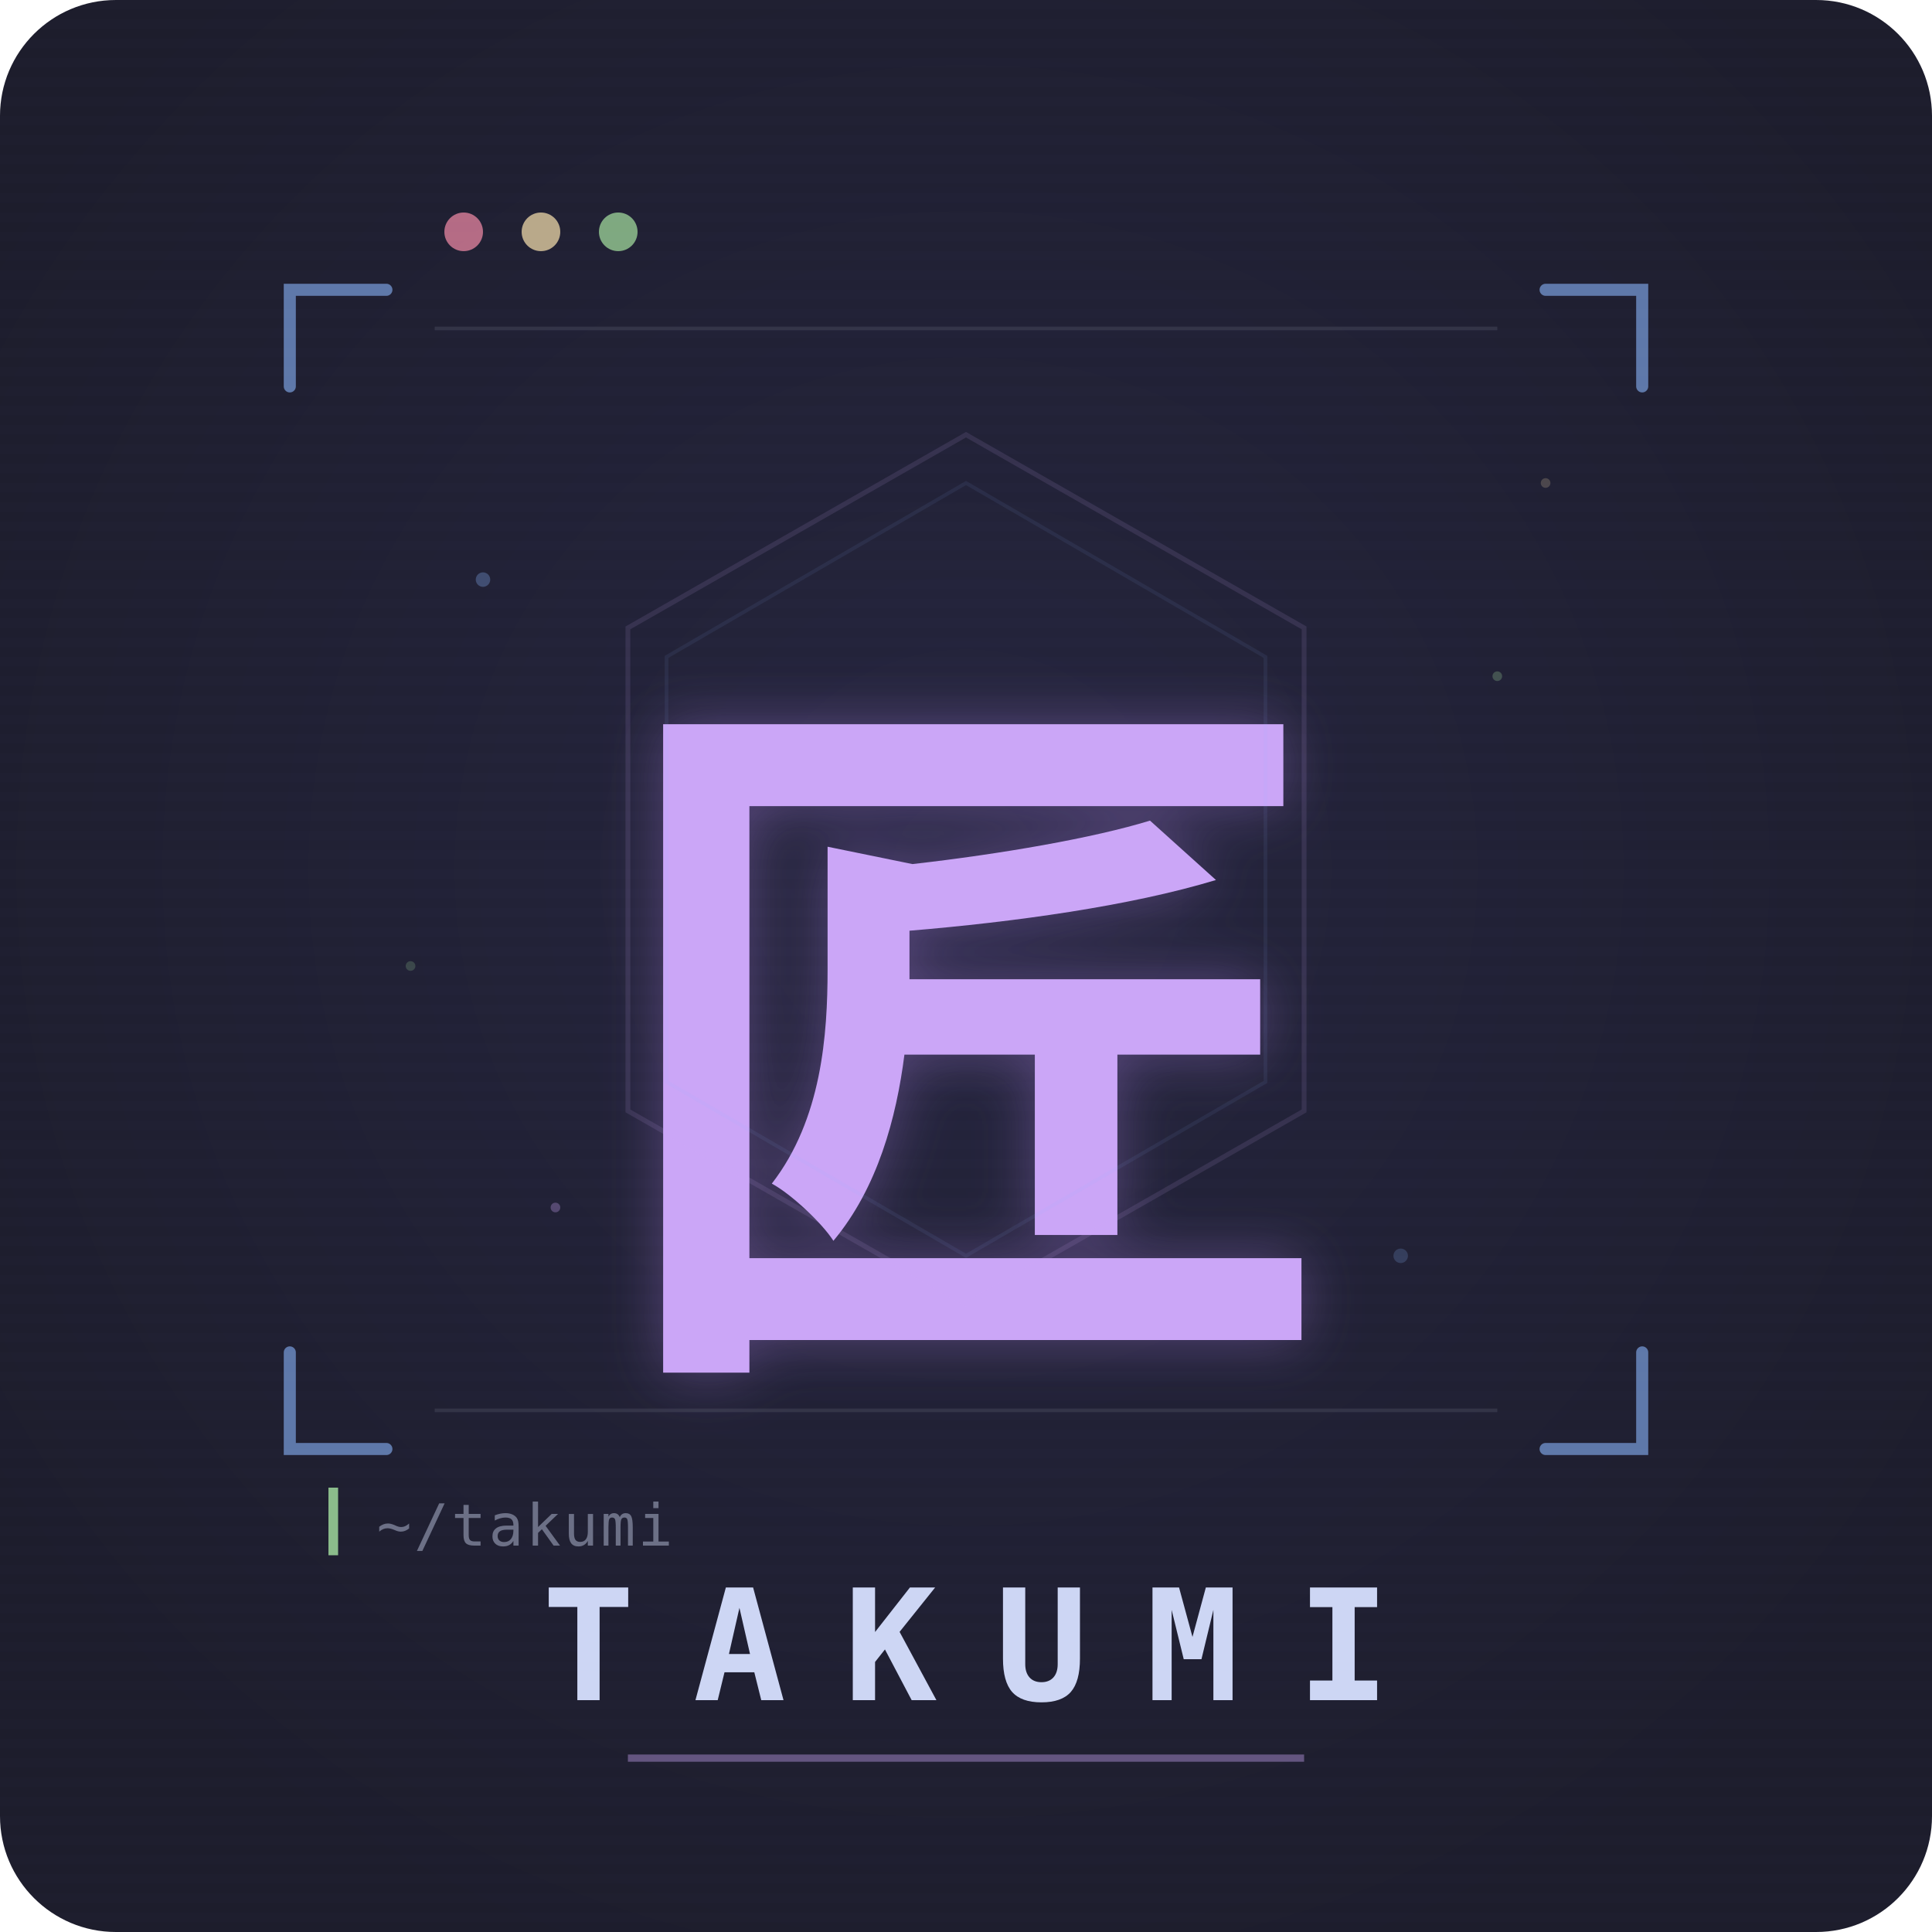
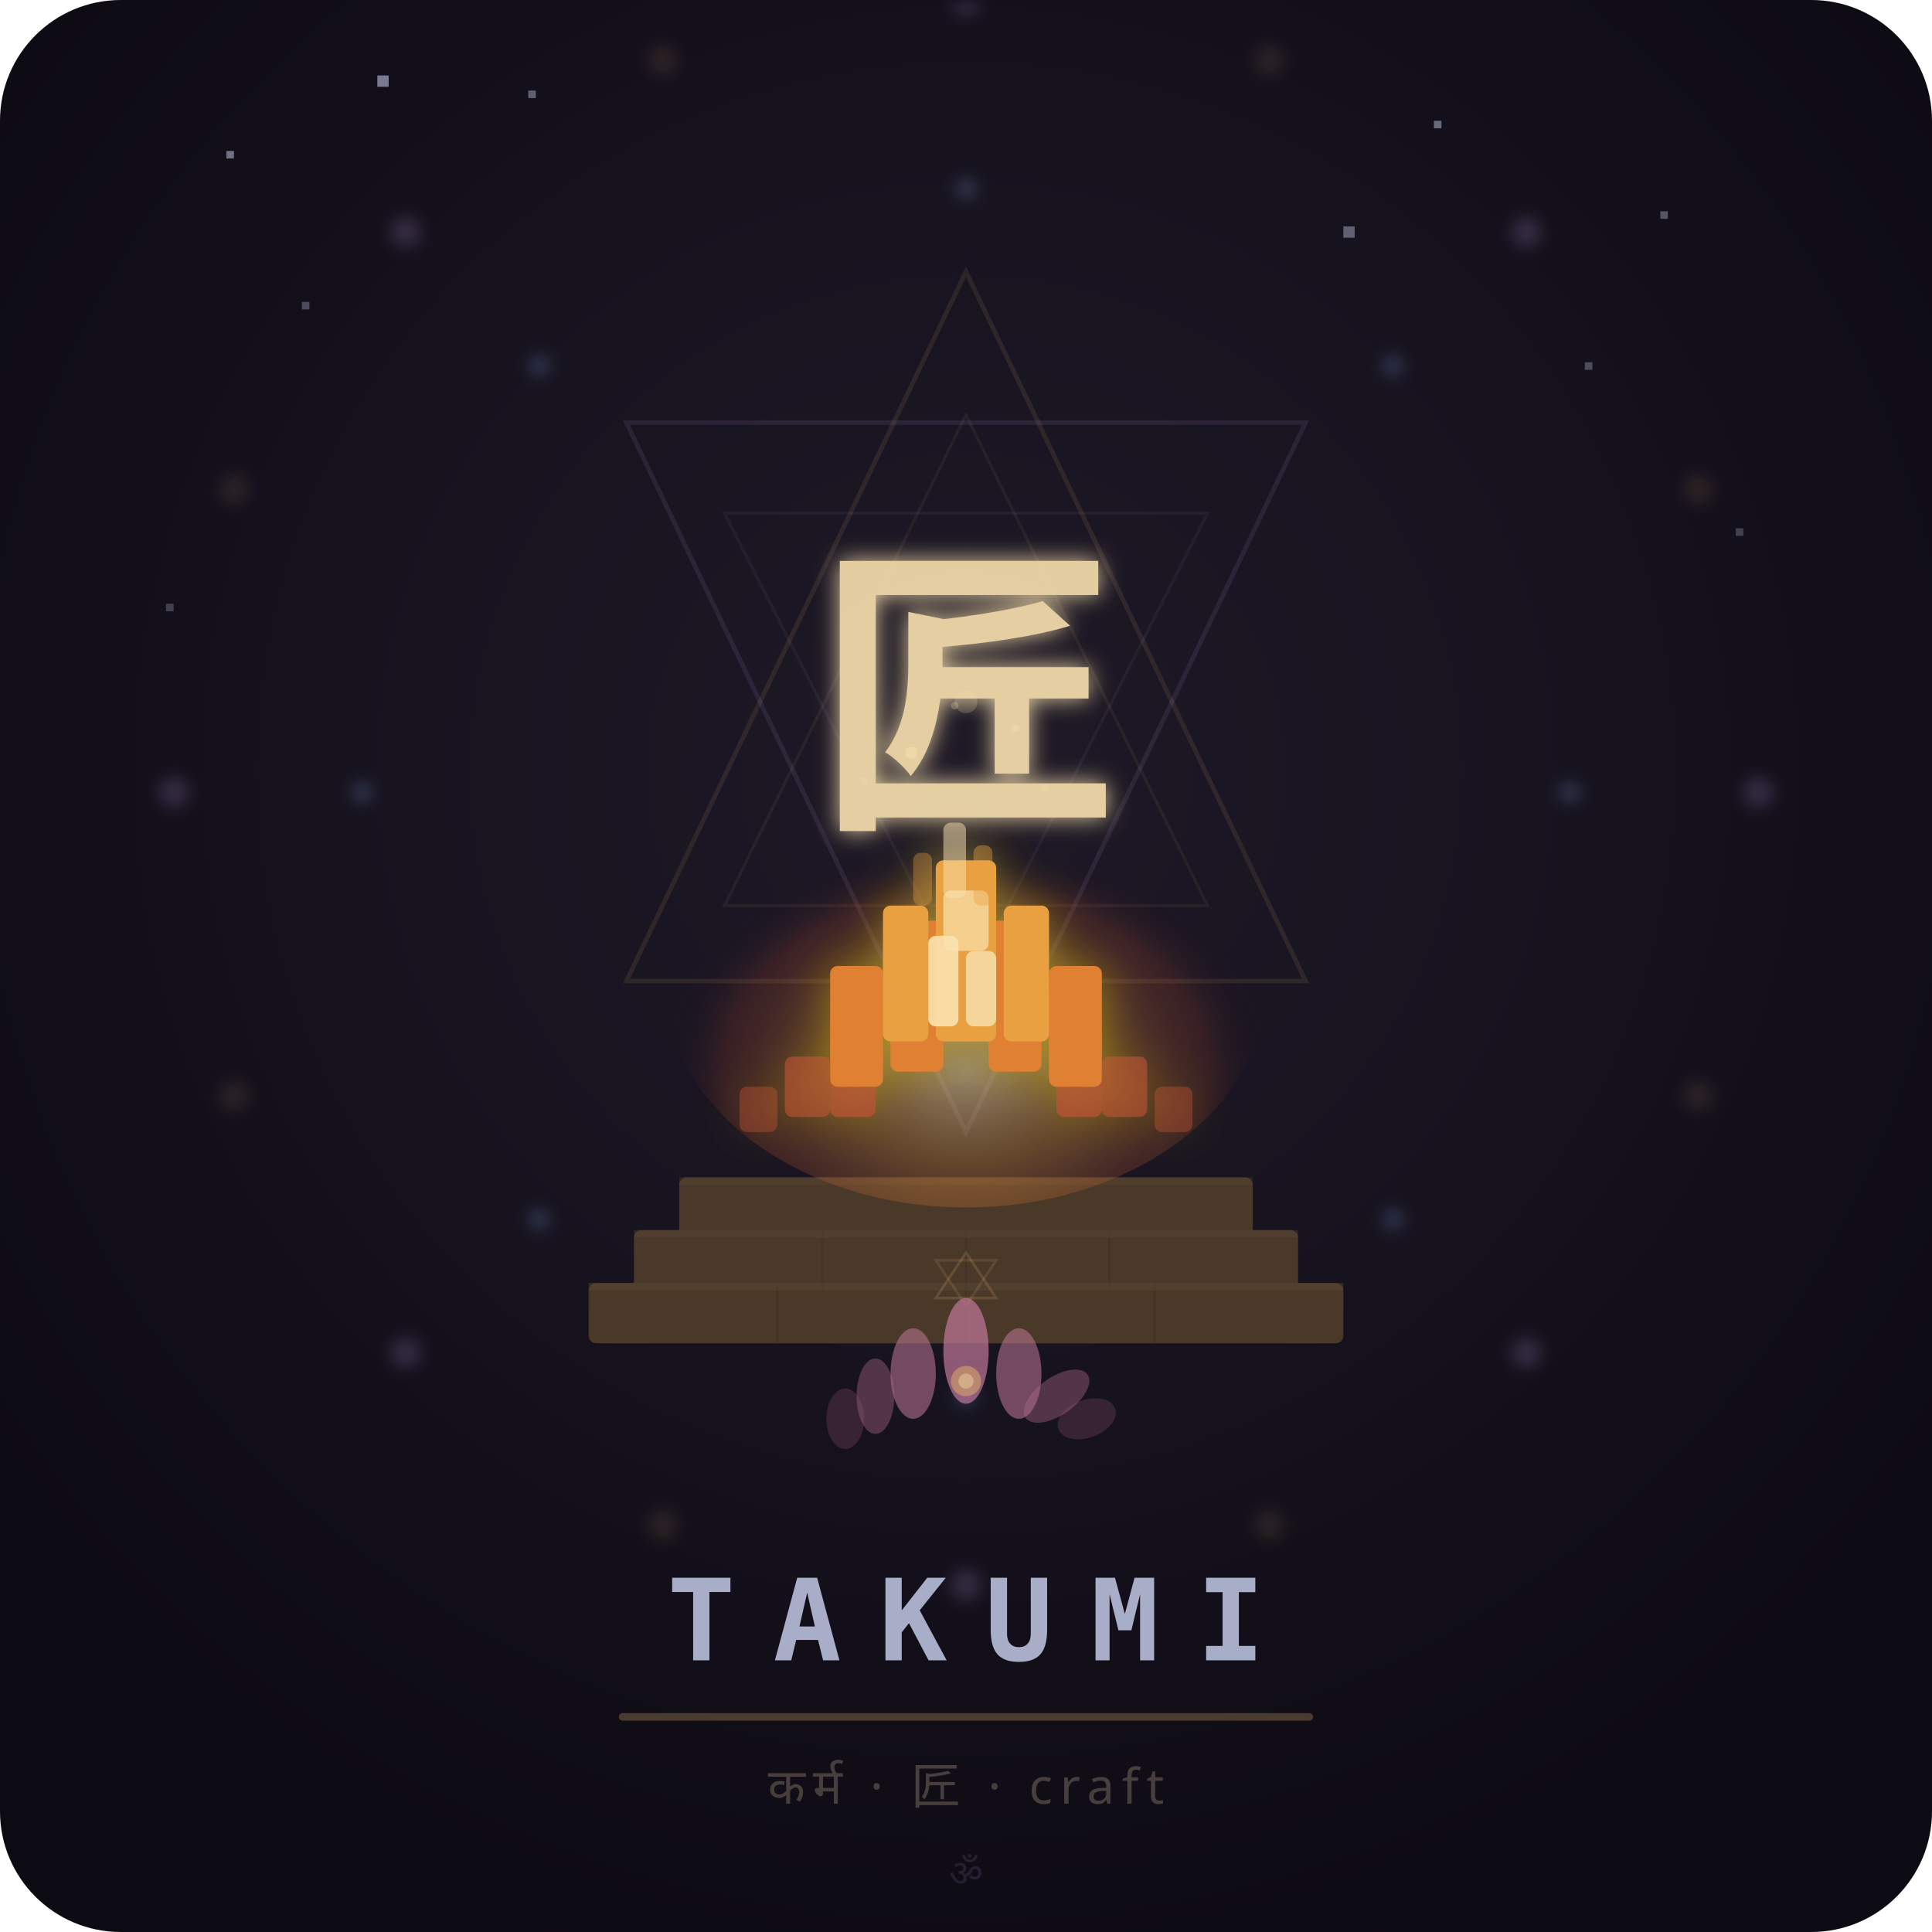
- <svg xmlns="http://www.w3.org/2000/svg" viewBox="0 0 400 400" width="400" height="400">
+ <svg xmlns="http://www.w3.org/2000/svg" viewBox="0 0 512 512" width="512" height="512">
  <defs>
-     <radialGradient id="bgGlow" cx="50%" cy="45%" r="60%">
-       <stop offset="0%" stop-color="#262640" />
-       <stop offset="100%" stop-color="#1e1e2e" />
+     <radialGradient id="cosmos" cx="50%" cy="40%" r="65%">
+       <stop offset="0%" stop-color="#1e1926" />
+       <stop offset="50%" stop-color="#16121e" />
+       <stop offset="100%" stop-color="#0c0a12" />
    </radialGradient>
-     <filter id="kanjiGlow" x="-20%" y="-20%" width="140%" height="140%">
-       <feGaussianBlur in="SourceGraphic" stdDeviation="6" result="blur" />
-       <feColorMatrix in="blur" type="matrix" values="0.8 0 0 0 0                 0 0.65 0 0 0                 0 0 0.97 0 0                 0 0 0 0.35 0" result="glow" />
+     <radialGradient id="fireCore" cx="50%" cy="70%" r="50%">
+       <stop offset="0%" stop-color="#f9e2af" stop-opacity="0.9" />
+       <stop offset="40%" stop-color="#e8a040" stop-opacity="0.6" />
+       <stop offset="80%" stop-color="#c05030" stop-opacity="0.3" />
+       <stop offset="100%" stop-color="#1e1926" stop-opacity="0" />
+     </radialGradient>
+     <filter id="flameGlow" x="-30%" y="-30%" width="160%" height="160%">
+       <feGaussianBlur in="SourceGraphic" stdDeviation="6" result="b" />
+       <feColorMatrix in="b" type="matrix" values="1 0 0 0 0                 0.6 0.3 0 0 0                 0 0 0.2 0 0                 0 0 0 0.5 0" result="g" />
      <feMerge>
-         <feMergeNode in="glow" />
+         <feMergeNode in="g" />
        <feMergeNode in="SourceGraphic" />
      </feMerge>
    </filter>
-     <pattern id="scanlines" patternUnits="userSpaceOnUse" width="400" height="4">
-       <rect width="400" height="2" fill="transparent" />
-       <rect y="2" width="400" height="2" fill="#000000" opacity="0.04" />
-     </pattern>
+     <filter id="kanjiGlow" x="-20%" y="-20%" width="140%" height="140%">
+       <feGaussianBlur in="SourceGraphic" stdDeviation="3" result="b" />
+       <feMerge>
+         <feMergeNode in="b" />
+         <feMergeNode in="SourceGraphic" />
+       </feMerge>
+     </filter>
+     <filter id="dotGlow" x="-100%" y="-100%" width="300%" height="300%">
+       <feGaussianBlur in="SourceGraphic" stdDeviation="2" />
+     </filter>
  </defs>
-   <rect width="400" height="400" rx="24" ry="24" fill="url(#bgGlow)" />
-   <rect width="400" height="400" rx="24" ry="24" fill="url(#scanlines)" />
-   <path d="M 60 80 L 60 60 L 80 60" fill="none" stroke="#89b4fa" stroke-width="2.5" stroke-linecap="round" opacity="0.6" />
-   <path d="M 320 60 L 340 60 L 340 80" fill="none" stroke="#89b4fa" stroke-width="2.5" stroke-linecap="round" opacity="0.6" />
-   <path d="M 60 280 L 60 300 L 80 300" fill="none" stroke="#89b4fa" stroke-width="2.5" stroke-linecap="round" opacity="0.6" />
-   <path d="M 320 300 L 340 300 L 340 280" fill="none" stroke="#89b4fa" stroke-width="2.5" stroke-linecap="round" opacity="0.6" />
-   <line x1="90" y1="68" x2="310" y2="68" stroke="#45475a" stroke-width="0.75" opacity="0.5" />
-   <line x1="90" y1="292" x2="310" y2="292" stroke="#45475a" stroke-width="0.75" opacity="0.5" />
-   <circle cx="96" cy="48" r="4" fill="#f38ba8" opacity="0.7" />
-   <circle cx="112" cy="48" r="4" fill="#f9e2af" opacity="0.7" />
-   <circle cx="128" cy="48" r="4" fill="#a6e3a1" opacity="0.7" />
-   <rect x="68" y="308" width="2" height="14" fill="#a6e3a1" opacity="0.8">
-     <animate attributeName="opacity" values="0.8;0.2;0.8" dur="1.5s" repeatCount="indefinite" />
-   </rect>
-   <text x="78" y="320" font-family="'SF Mono', 'Fira Code', 'Cascadia Code', 'JetBrains Mono', monospace" font-size="12" fill="#6c7086" letter-spacing="0.5">~/takumi</text>
-   <text x="200" y="205" text-anchor="middle" dominant-baseline="central" font-family="'Noto Sans JP', 'Hiragino Kaku Gothic Pro', 'Yu Gothic', 'MS Gothic', sans-serif" font-size="150" font-weight="700" fill="#cba6f7" filter="url(#kanjiGlow)">匠</text>
-   <polygon points="200,90 270,130 270,230 200,270 130,230 130,130" fill="none" stroke="#cba6f7" stroke-width="1" opacity="0.12" />
-   <polygon points="200,100 262,136 262,224 200,260 138,224 138,136" fill="none" stroke="#89b4fa" stroke-width="0.75" opacity="0.08" />
-   <text x="200" y="352" text-anchor="middle" font-family="'SF Mono', 'Fira Code', 'Cascadia Code', 'JetBrains Mono', monospace" font-size="32" font-weight="600" fill="#cdd6f4" letter-spacing="12">TAKUMI</text>
-   <line x1="130" y1="364" x2="270" y2="364" stroke="#cba6f7" stroke-width="1.5" opacity="0.4" />
-   <circle cx="100" cy="120" r="1.5" fill="#89b4fa" opacity="0.3" />
-   <circle cx="310" cy="140" r="1" fill="#a6e3a1" opacity="0.25" />
-   <circle cx="290" cy="260" r="1.5" fill="#89b4fa" opacity="0.2" />
-   <circle cx="115" cy="250" r="1" fill="#cba6f7" opacity="0.3" />
-   <circle cx="320" cy="100" r="1" fill="#f9e2af" opacity="0.2" />
-   <circle cx="85" cy="200" r="1" fill="#a6e3a1" opacity="0.2" />
+   <rect width="512" height="512" rx="32" fill="url(#cosmos)" />
+   <g opacity="0.3" filter="url(#dotGlow)">
+     <circle cx="256" cy="0" r="4" fill="#cba6f7" transform="rotate(0,256,210)" opacity="0.6" />
+     <circle cx="256" cy="0" r="4" fill="#d4a56a" transform="rotate(22.5,256,210)" opacity="0.4" />
+     <circle cx="256" cy="0" r="4" fill="#cba6f7" transform="rotate(45,256,210)" opacity="0.6" />
+     <circle cx="256" cy="0" r="4" fill="#d4a56a" transform="rotate(67.5,256,210)" opacity="0.4" />
+     <circle cx="256" cy="0" r="4" fill="#cba6f7" transform="rotate(90,256,210)" opacity="0.6" />
+     <circle cx="256" cy="0" r="4" fill="#d4a56a" transform="rotate(112.5,256,210)" opacity="0.4" />
+     <circle cx="256" cy="0" r="4" fill="#cba6f7" transform="rotate(135,256,210)" opacity="0.6" />
+     <circle cx="256" cy="0" r="4" fill="#d4a56a" transform="rotate(157.5,256,210)" opacity="0.4" />
+     <circle cx="256" cy="0" r="4" fill="#cba6f7" transform="rotate(180,256,210)" opacity="0.6" />
+     <circle cx="256" cy="0" r="4" fill="#d4a56a" transform="rotate(202.5,256,210)" opacity="0.4" />
+     <circle cx="256" cy="0" r="4" fill="#cba6f7" transform="rotate(225,256,210)" opacity="0.6" />
+     <circle cx="256" cy="0" r="4" fill="#d4a56a" transform="rotate(247.5,256,210)" opacity="0.4" />
+     <circle cx="256" cy="0" r="4" fill="#cba6f7" transform="rotate(270,256,210)" opacity="0.6" />
+     <circle cx="256" cy="0" r="4" fill="#d4a56a" transform="rotate(292.5,256,210)" opacity="0.4" />
+     <circle cx="256" cy="0" r="4" fill="#cba6f7" transform="rotate(315,256,210)" opacity="0.6" />
+     <circle cx="256" cy="0" r="4" fill="#d4a56a" transform="rotate(337.5,256,210)" opacity="0.4" />
+   </g>
+   <g opacity="0.2" filter="url(#dotGlow)">
+     <circle cx="256" cy="50" r="3" fill="#89b4fa" transform="rotate(0,256,210)" />
+     <circle cx="256" cy="50" r="3" fill="#89b4fa" transform="rotate(45,256,210)" />
+     <circle cx="256" cy="50" r="3" fill="#89b4fa" transform="rotate(90,256,210)" />
+     <circle cx="256" cy="50" r="3" fill="#89b4fa" transform="rotate(135,256,210)" />
+     <circle cx="256" cy="50" r="3" fill="#89b4fa" transform="rotate(180,256,210)" />
+     <circle cx="256" cy="50" r="3" fill="#89b4fa" transform="rotate(225,256,210)" />
+     <circle cx="256" cy="50" r="3" fill="#89b4fa" transform="rotate(270,256,210)" />
+     <circle cx="256" cy="50" r="3" fill="#89b4fa" transform="rotate(315,256,210)" />
+   </g>
+   <polygon points="256,72 346,260 166,260" fill="none" stroke="#d4a56a" stroke-width="1.2" opacity="0.12" />
+   <polygon points="256,300 166,112 346,112" fill="none" stroke="#cba6f7" stroke-width="1.2" opacity="0.10" />
+   <polygon points="256,110 320,240 192,240" fill="none" stroke="#d4a56a" stroke-width="0.8" opacity="0.08" />
+   <polygon points="256,262 192,136 320,136" fill="none" stroke="#cba6f7" stroke-width="0.8" opacity="0.06" />
+   <circle cx="256" cy="186" r="3" fill="#f9e2af" opacity="0.2" />
+   <g fill="#4a3828">
+     <rect x="156" y="340" width="200" height="16" rx="2" />
+     <rect x="168" y="326" width="176" height="16" rx="2" />
+     <rect x="180" y="312" width="152" height="16" rx="2" />
+   </g>
+   <g stroke="#3a2c1e" stroke-width="0.5" opacity="0.4">
+     <line x1="206" y1="340" x2="206" y2="356" />
+     <line x1="256" y1="340" x2="256" y2="356" />
+     <line x1="306" y1="340" x2="306" y2="356" />
+     <line x1="218" y1="326" x2="218" y2="342" />
+     <line x1="256" y1="326" x2="256" y2="342" />
+     <line x1="294" y1="326" x2="294" y2="342" />
+   </g>
+   <rect x="156" y="340" width="200" height="2" fill="#5c4a38" opacity="0.4" />
+   <rect x="168" y="326" width="176" height="2" fill="#5c4a38" opacity="0.35" />
+   <rect x="180" y="312" width="152" height="2" fill="#5c4a38" opacity="0.3" />
+   <polygon points="256,332 248,344 264,344" fill="none" stroke="#d4a56a" stroke-width="0.7" opacity="0.2" />
+   <polygon points="256,346 248,334 264,334" fill="none" stroke="#d4a56a" stroke-width="0.7" opacity="0.15" />
+   <ellipse cx="256" cy="260" rx="80" ry="60" fill="url(#fireCore)" opacity="0.6" />
+   <g filter="url(#flameGlow)">
+     <g fill="#c05030">
+       <rect x="208" y="280" width="12" height="16" rx="2" opacity="0.6" />
+       <rect x="220" y="268" width="12" height="28" rx="2" opacity="0.7" />
+       <rect x="280" y="268" width="12" height="28" rx="2" opacity="0.7" />
+       <rect x="292" y="280" width="12" height="16" rx="2" opacity="0.6" />
+       <rect x="196" y="288" width="10" height="12" rx="2" opacity="0.4" />
+       <rect x="306" y="288" width="10" height="12" rx="2" opacity="0.4" />
+     </g>
+     <g fill="#e08030">
+       <rect x="220" y="256" width="14" height="32" rx="2" />
+       <rect x="236" y="244" width="14" height="40" rx="2" />
+       <rect x="262" y="244" width="14" height="40" rx="2" />
+       <rect x="278" y="256" width="14" height="32" rx="2" />
+     </g>
+     <g fill="#e8a040">
+       <rect x="234" y="240" width="12" height="36" rx="2" />
+       <rect x="248" y="228" width="16" height="48" rx="2" />
+       <rect x="266" y="240" width="12" height="36" rx="2" />
+     </g>
+     <g fill="#f9e2af">
+       <rect x="246" y="248" width="8" height="24" rx="2" opacity="0.9" />
+       <rect x="256" y="252" width="8" height="20" rx="2" opacity="0.8" />
+       <rect x="250" y="236" width="12" height="16" rx="2" opacity="0.7" />
+     </g>
+     <rect x="250" y="218" width="6" height="20" rx="2" fill="#f9e2af" opacity="0.5">
+       <animate attributeName="opacity" values="0.5;0.2;0.5" dur="1.5s" repeatCount="indefinite" />
+     </rect>
+     <rect x="258" y="224" width="5" height="16" rx="2" fill="#e8a040" opacity="0.4">
+       <animate attributeName="opacity" values="0.4;0.15;0.4" dur="1.8s" repeatCount="indefinite" />
+     </rect>
+     <rect x="242" y="226" width="5" height="14" rx="2" fill="#e8a040" opacity="0.35">
+       <animate attributeName="opacity" values="0.35;0.12;0.35" dur="2.1s" repeatCount="indefinite" />
+     </rect>
+   </g>
+   <g fill="#f9e2af">
+     <rect x="240" y="198" width="3" height="3" rx="1" opacity="0.5">
+       <animate attributeName="opacity" values="0.5;0;0.5" dur="2s" repeatCount="indefinite" />
+       <animate attributeName="y" values="198;180;198" dur="3s" repeatCount="indefinite" />
+     </rect>
+     <rect x="268" y="192" width="2" height="2" rx="1" opacity="0.35">
+       <animate attributeName="opacity" values="0.35;0;0.35" dur="2.5s" repeatCount="indefinite" />
+       <animate attributeName="y" values="192;172;192" dur="3.5s" repeatCount="indefinite" />
+     </rect>
+     <rect x="252" y="186" width="2" height="2" rx="1" opacity="0.25">
+       <animate attributeName="opacity" values="0.25;0;0.25" dur="3s" repeatCount="indefinite" />
+       <animate attributeName="y" values="186;162;186" dur="4s" repeatCount="indefinite" />
+     </rect>
+     <rect x="276" y="208" width="2" height="2" rx="1" opacity="0.3">
+       <animate attributeName="opacity" values="0.3;0;0.3" dur="2.8s" repeatCount="indefinite" />
+     </rect>
+     <rect x="228" y="206" width="2" height="2" rx="1" opacity="0.25">
+       <animate attributeName="opacity" values="0.25;0;0.25" dur="3.2s" repeatCount="indefinite" />
+     </rect>
+   </g>
+   <text x="256" y="178" text-anchor="middle" dominant-baseline="central" font-family="'Noto Sans JP','Hiragino Kaku Gothic Pro','Yu Gothic',sans-serif" font-size="80" font-weight="900" fill="#f9e2af" filter="url(#kanjiGlow)" opacity="0.9">匠</text>
+   <g transform="translate(256, 370)">
+     <ellipse cx="0" cy="-12" rx="6" ry="14" fill="#c07898" opacity="0.7" />
+     <ellipse cx="-14" cy="-6" rx="6" ry="12" fill="#c07898" opacity="0.55" transform="rotate(-30,−14,−6)" />
+     <ellipse cx="-24" cy="0" rx="5" ry="10" fill="#b06888" opacity="0.4" transform="rotate(-55,−24,0)" />
+     <ellipse cx="14" cy="-6" rx="6" ry="12" fill="#c07898" opacity="0.55" transform="rotate(30,14,−6)" />
+     <ellipse cx="24" cy="0" rx="5" ry="10" fill="#b06888" opacity="0.4" transform="rotate(55,24,0)" />
+     <ellipse cx="-32" cy="6" rx="5" ry="8" fill="#a05878" opacity="0.25" transform="rotate(-70,−32,6)" />
+     <ellipse cx="32" cy="6" rx="5" ry="8" fill="#a05878" opacity="0.25" transform="rotate(70,32,6)" />
+     <circle cx="0" cy="-4" r="4" fill="#d4a56a" opacity="0.6" />
+     <circle cx="0" cy="-4" r="2" fill="#f9e2af" opacity="0.4" />
+   </g>
+   <g fill="#cdd6f4">
+     <rect x="60" y="40" width="2" height="2" opacity="0.5">
+       <animate attributeName="opacity" values="0.5;0.1;0.5" dur="3.5s" repeatCount="indefinite" />
+     </rect>
+     <rect x="140" y="24" width="2" height="2" opacity="0.4" />
+     <rect x="380" y="32" width="2" height="2" opacity="0.45">
+       <animate attributeName="opacity" values="0.45;0.08;0.45" dur="4s" repeatCount="indefinite" />
+     </rect>
+     <rect x="440" y="56" width="2" height="2" opacity="0.35" />
+     <rect x="80" y="80" width="2" height="2" opacity="0.3" />
+     <rect x="420" y="96" width="2" height="2" opacity="0.3" />
+     <rect x="460" y="140" width="2" height="2" opacity="0.25" />
+     <rect x="44" y="160" width="2" height="2" opacity="0.25" />
+     <rect x="100" y="20" width="3" height="3" opacity="0.55">
+       <animate attributeName="opacity" values="0.55;0.1;0.55" dur="2.6s" repeatCount="indefinite" />
+     </rect>
+     <rect x="356" y="60" width="3" height="3" opacity="0.4">
+       <animate attributeName="opacity" values="0.4;0.08;0.4" dur="5s" repeatCount="indefinite" />
+     </rect>
+   </g>
+   <text x="256" y="440" text-anchor="middle" font-family="'SF Mono','Fira Code','JetBrains Mono',monospace" font-size="30" font-weight="600" fill="#cdd6f4" letter-spacing="10" opacity="0.8">TAKUMI</text>
+   <rect x="164" y="454" width="184" height="2" rx="1" fill="#d4a56a" opacity="0.3" />
+   <text x="256" y="478" text-anchor="middle" font-family="'Noto Sans JP','Noto Sans Devanagari',sans-serif" font-size="13" fill="#8a7a6a" opacity="0.45" letter-spacing="2">कर्म · 匠 · craft</text>
+   <text x="256" y="500" text-anchor="middle" font-family="'Noto Sans Devanagari',sans-serif" font-size="10" fill="#cba6f7" opacity="0.12">ॐ</text>
</svg>
